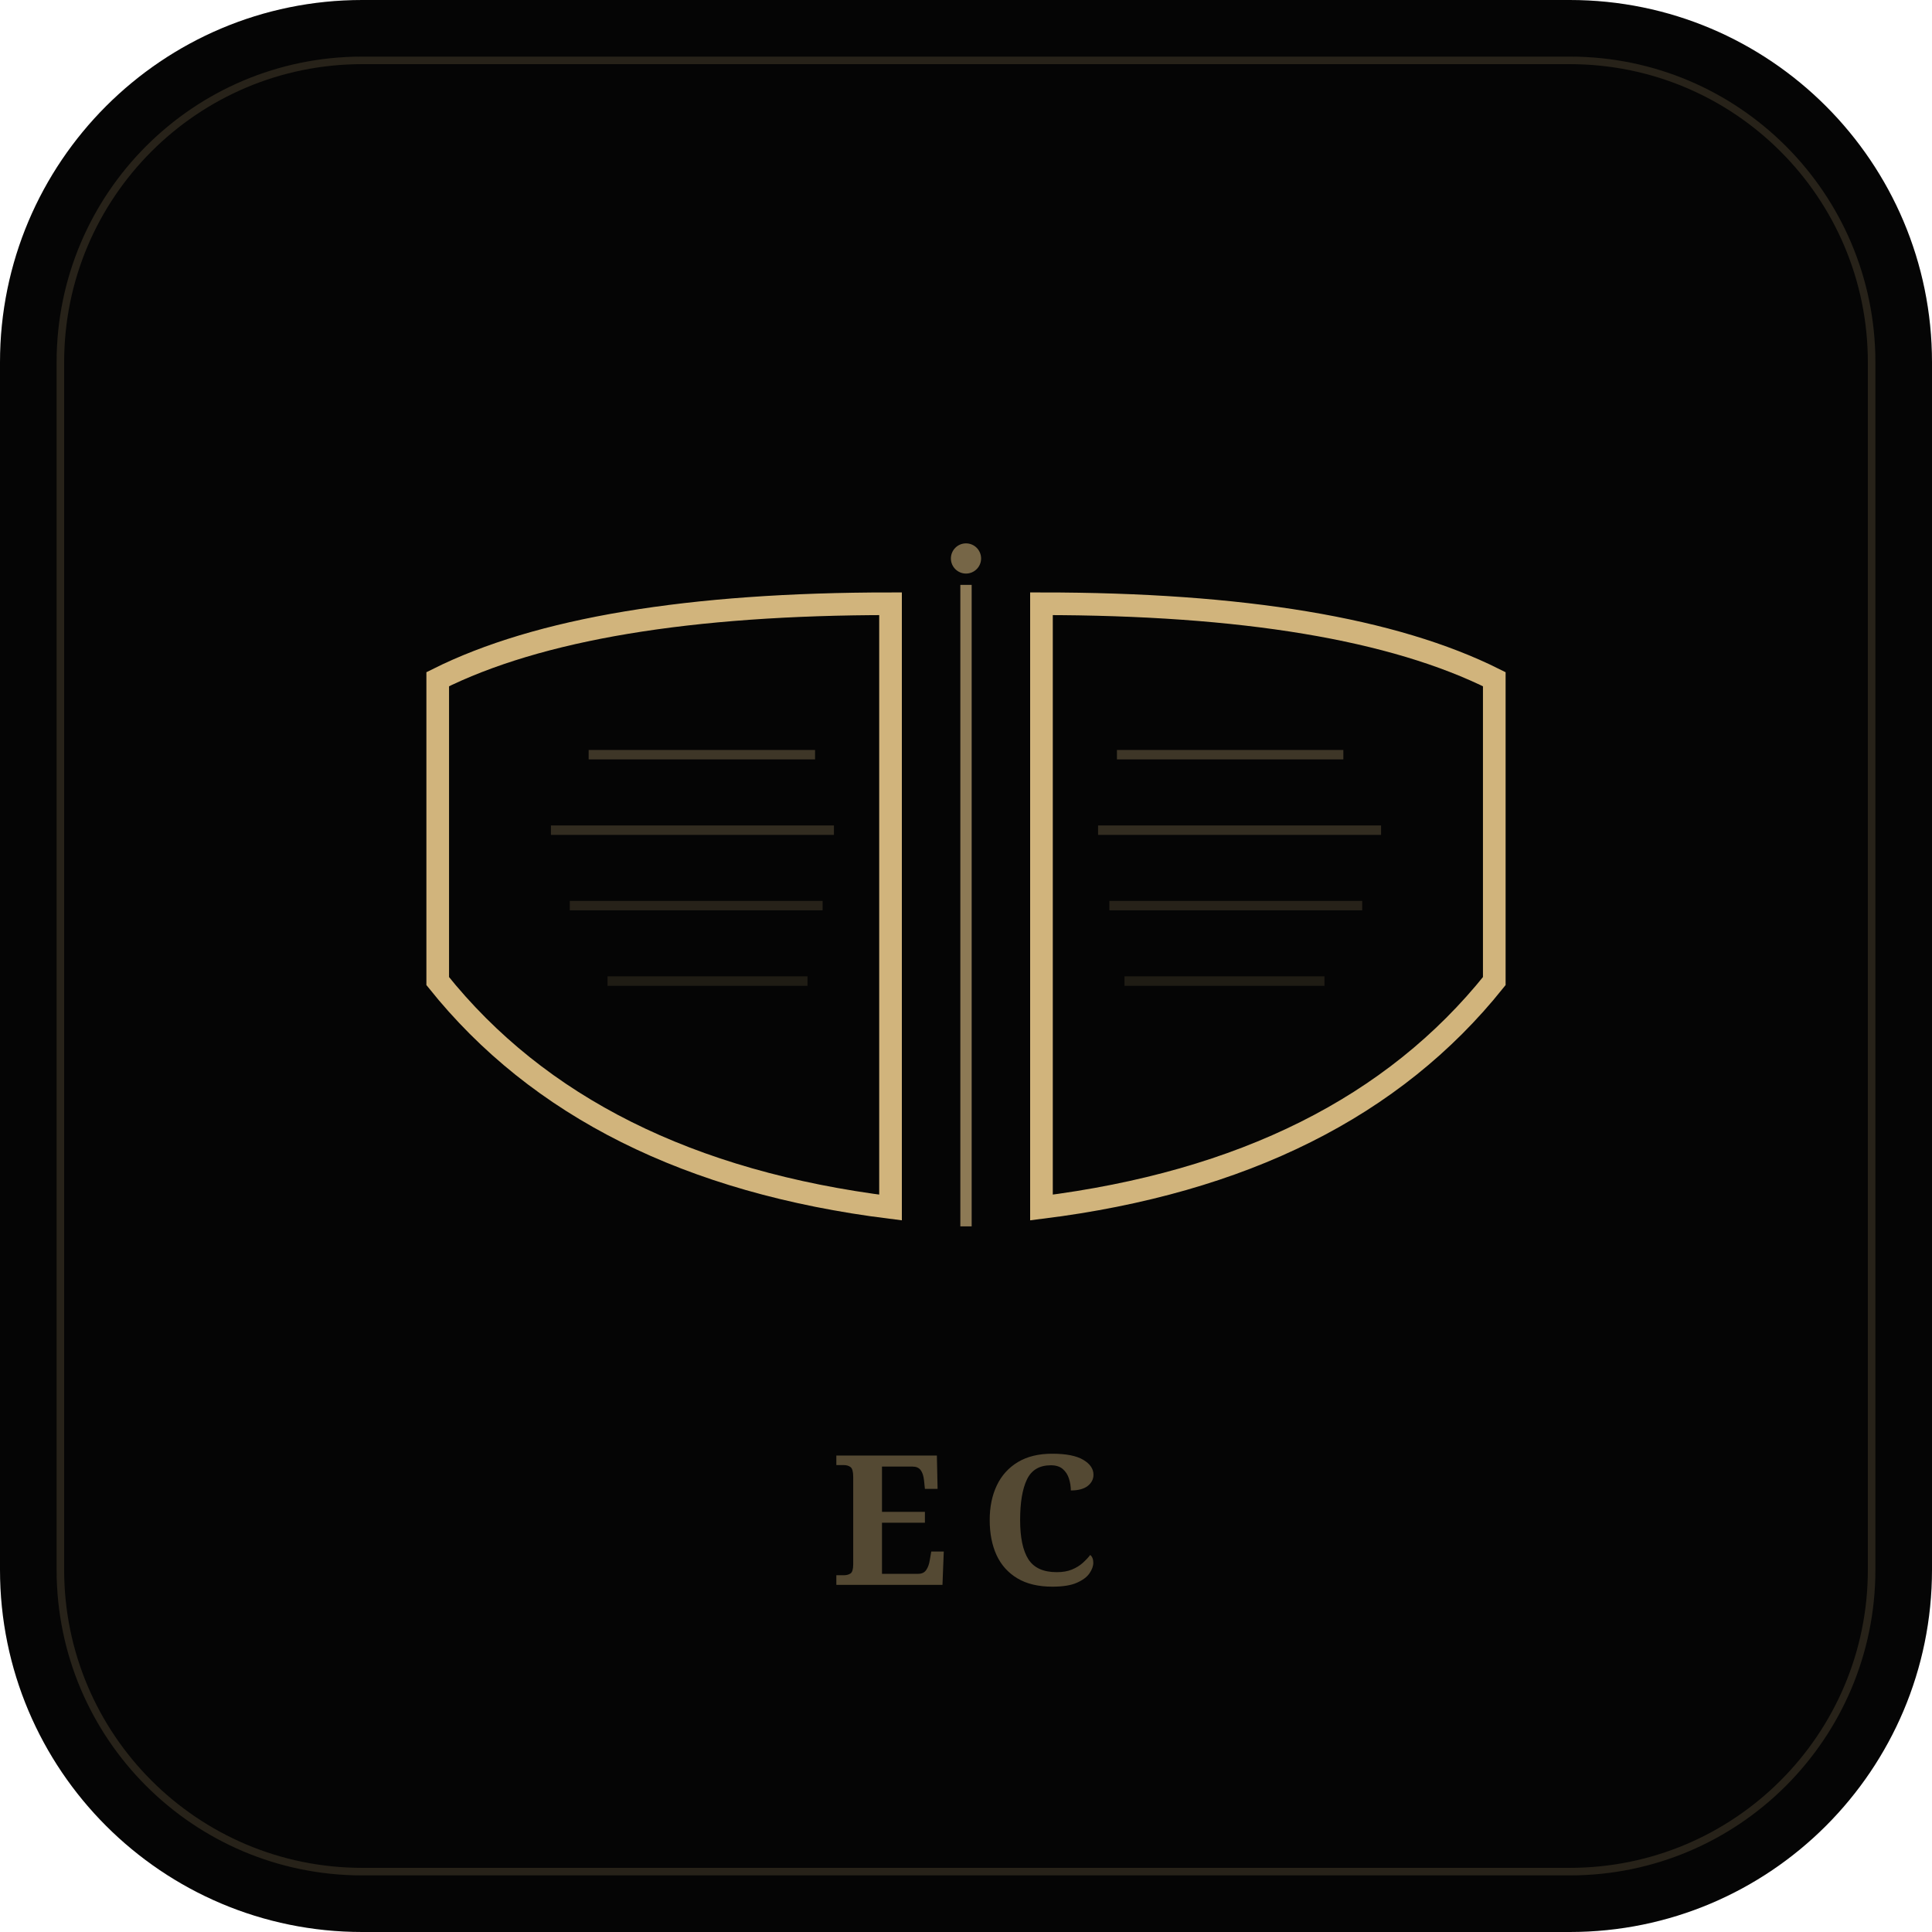
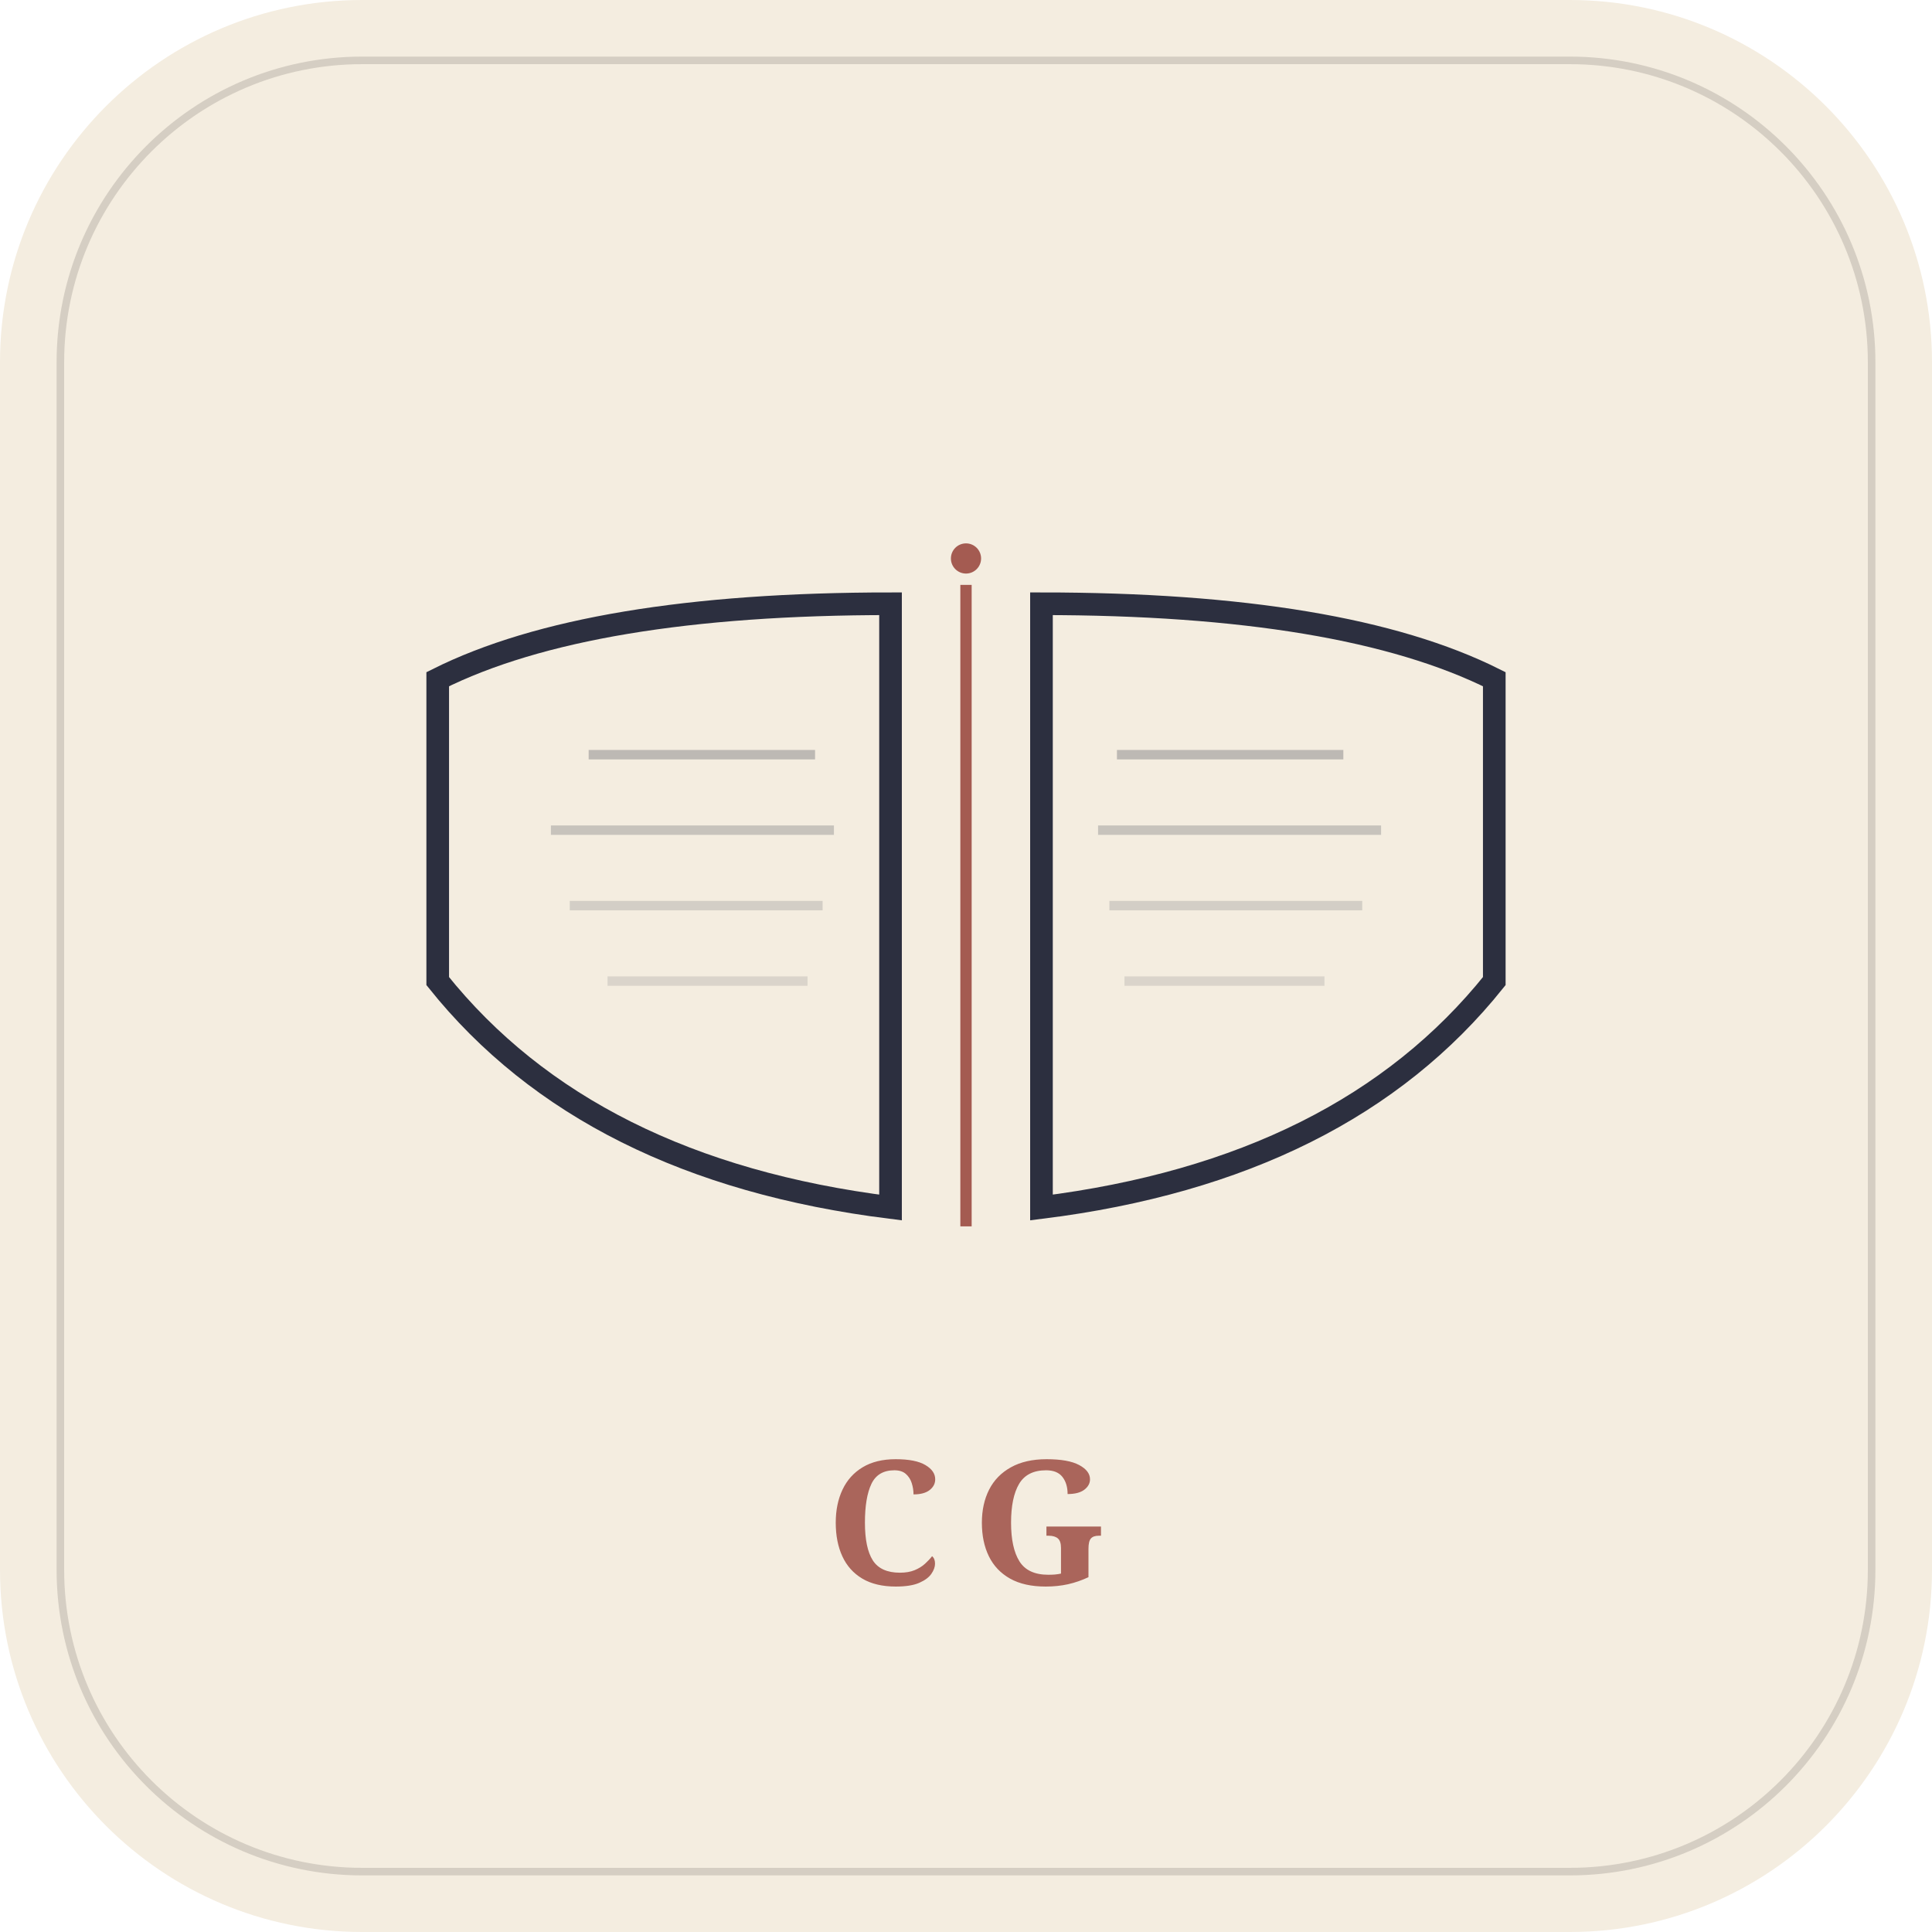
<svg xmlns="http://www.w3.org/2000/svg" width="512" height="512" viewBox="0 0 512 512">
-   <rect width="512" height="512" rx="96" fill="#050505" />
-   <rect x="16" y="16" width="480" height="480" rx="80" fill="none" stroke="#e8c88a" stroke-width="2" opacity="0.15" />
+   <rect width="512" height="512" rx="96" fill="#f4ede0" />
+   <rect x="16" y="16" width="480" height="480" rx="80" fill="none" stroke="#241c18" stroke-width="2" opacity="0.15" />
  <g transform="translate(256,240)">
-     <path d="M-20,-80 L-20,80 Q-100,70 -140,20 L-140,-60 Q-100,-80 -20,-80Z" fill="none" stroke="#e8c88a" stroke-width="6" opacity="0.9" />
-     <path d="M20,-80 L20,80 Q100,70 140,20 L140,-60 Q100,-80 20,-80Z" fill="none" stroke="#e8c88a" stroke-width="6" opacity="0.9" />
-     <line x1="0" y1="-85" x2="0" y2="85" stroke="#e8c88a" stroke-width="3" opacity="0.6" />
-     <line x1="-100" y1="-40" x2="-40" y2="-40" stroke="#e8c88a" stroke-width="2.5" opacity="0.25" />
-     <line x1="-110" y1="-20" x2="-35" y2="-20" stroke="#e8c88a" stroke-width="2.5" opacity="0.2" />
-     <line x1="-105" y1="0" x2="-38" y2="0" stroke="#e8c88a" stroke-width="2.5" opacity="0.15" />
-     <line x1="-95" y1="20" x2="-42" y2="20" stroke="#e8c88a" stroke-width="2.5" opacity="0.12" />
-     <line x1="40" y1="-40" x2="100" y2="-40" stroke="#e8c88a" stroke-width="2.5" opacity="0.25" />
-     <line x1="35" y1="-20" x2="110" y2="-20" stroke="#e8c88a" stroke-width="2.5" opacity="0.2" />
-     <line x1="38" y1="0" x2="105" y2="0" stroke="#e8c88a" stroke-width="2.5" opacity="0.15" />
-     <line x1="42" y1="20" x2="95" y2="20" stroke="#e8c88a" stroke-width="2.5" opacity="0.12" />
+     <path d="M-20,-80 L-20,80 Q-100,70 -140,20 L-140,-60 Q-100,-80 -20,-80Z" fill="none" stroke="#161b2e" stroke-width="6" opacity="0.9" />
+     <path d="M20,-80 L20,80 Q100,70 140,20 L140,-60 Q100,-80 20,-80Z" fill="none" stroke="#161b2e" stroke-width="6" opacity="0.9" />
+     <line x1="0" y1="-85" x2="0" y2="85" stroke="#8a2b22" stroke-width="3" opacity="0.75" />
+     <line x1="-100" y1="-40" x2="-40" y2="-40" stroke="#161b2e" stroke-width="2.5" opacity="0.25" />
+     <line x1="-110" y1="-20" x2="-35" y2="-20" stroke="#161b2e" stroke-width="2.5" opacity="0.2" />
+     <line x1="-105" y1="0" x2="-38" y2="0" stroke="#161b2e" stroke-width="2.5" opacity="0.15" />
+     <line x1="-95" y1="20" x2="-42" y2="20" stroke="#161b2e" stroke-width="2.5" opacity="0.12" />
+     <line x1="40" y1="-40" x2="100" y2="-40" stroke="#161b2e" stroke-width="2.5" opacity="0.25" />
+     <line x1="35" y1="-20" x2="110" y2="-20" stroke="#161b2e" stroke-width="2.5" opacity="0.2" />
+     <line x1="38" y1="0" x2="105" y2="0" stroke="#161b2e" stroke-width="2.5" opacity="0.15" />
+     <line x1="42" y1="20" x2="95" y2="20" stroke="#161b2e" stroke-width="2.5" opacity="0.12" />
  </g>
-   <circle cx="256" cy="148" r="4" fill="#e8c88a" opacity="0.5" />
-   <text x="256" y="420" text-anchor="middle" font-family="Georgia,serif" font-size="48" font-weight="700" fill="#e8c88a" opacity="0.35" letter-spacing="8">EC</text>
+   <circle cx="256" cy="148" r="4" fill="#8a2b22" opacity="0.75" />
+   <text x="256" y="420" text-anchor="middle" font-family="Georgia,serif" font-size="46" font-weight="600" fill="#8a2b22" opacity="0.7" letter-spacing="8">CG</text>
</svg>
